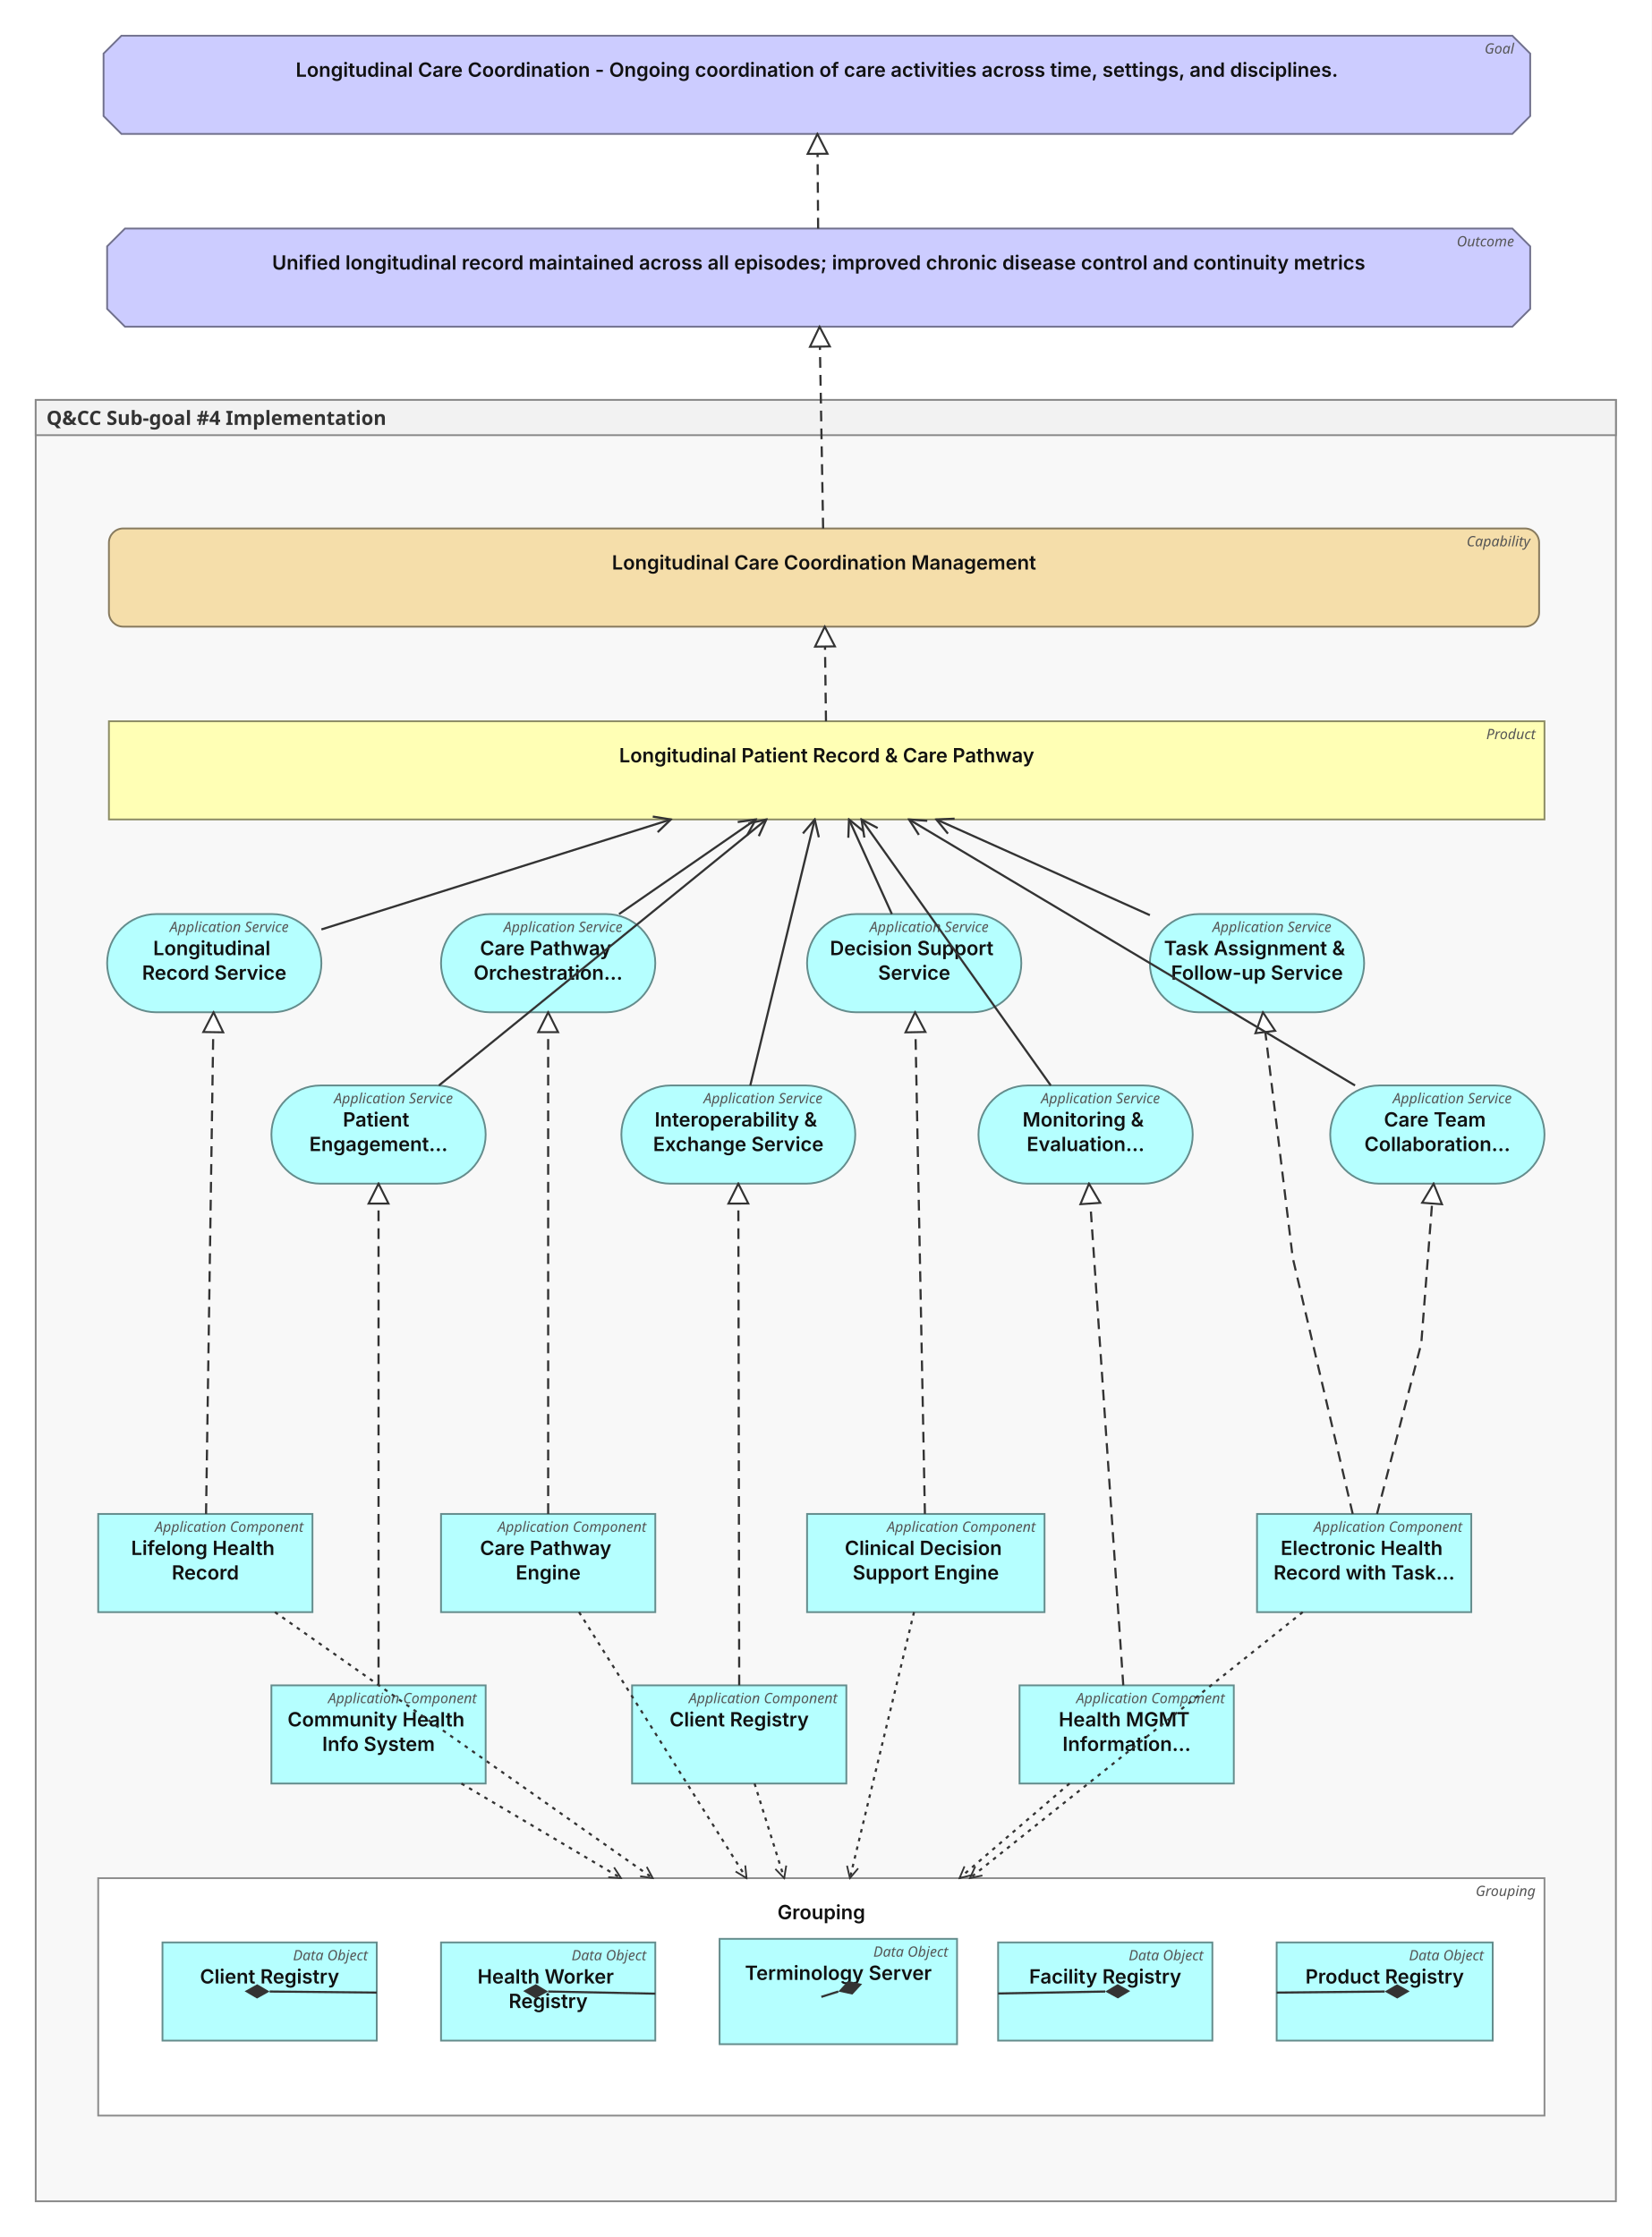
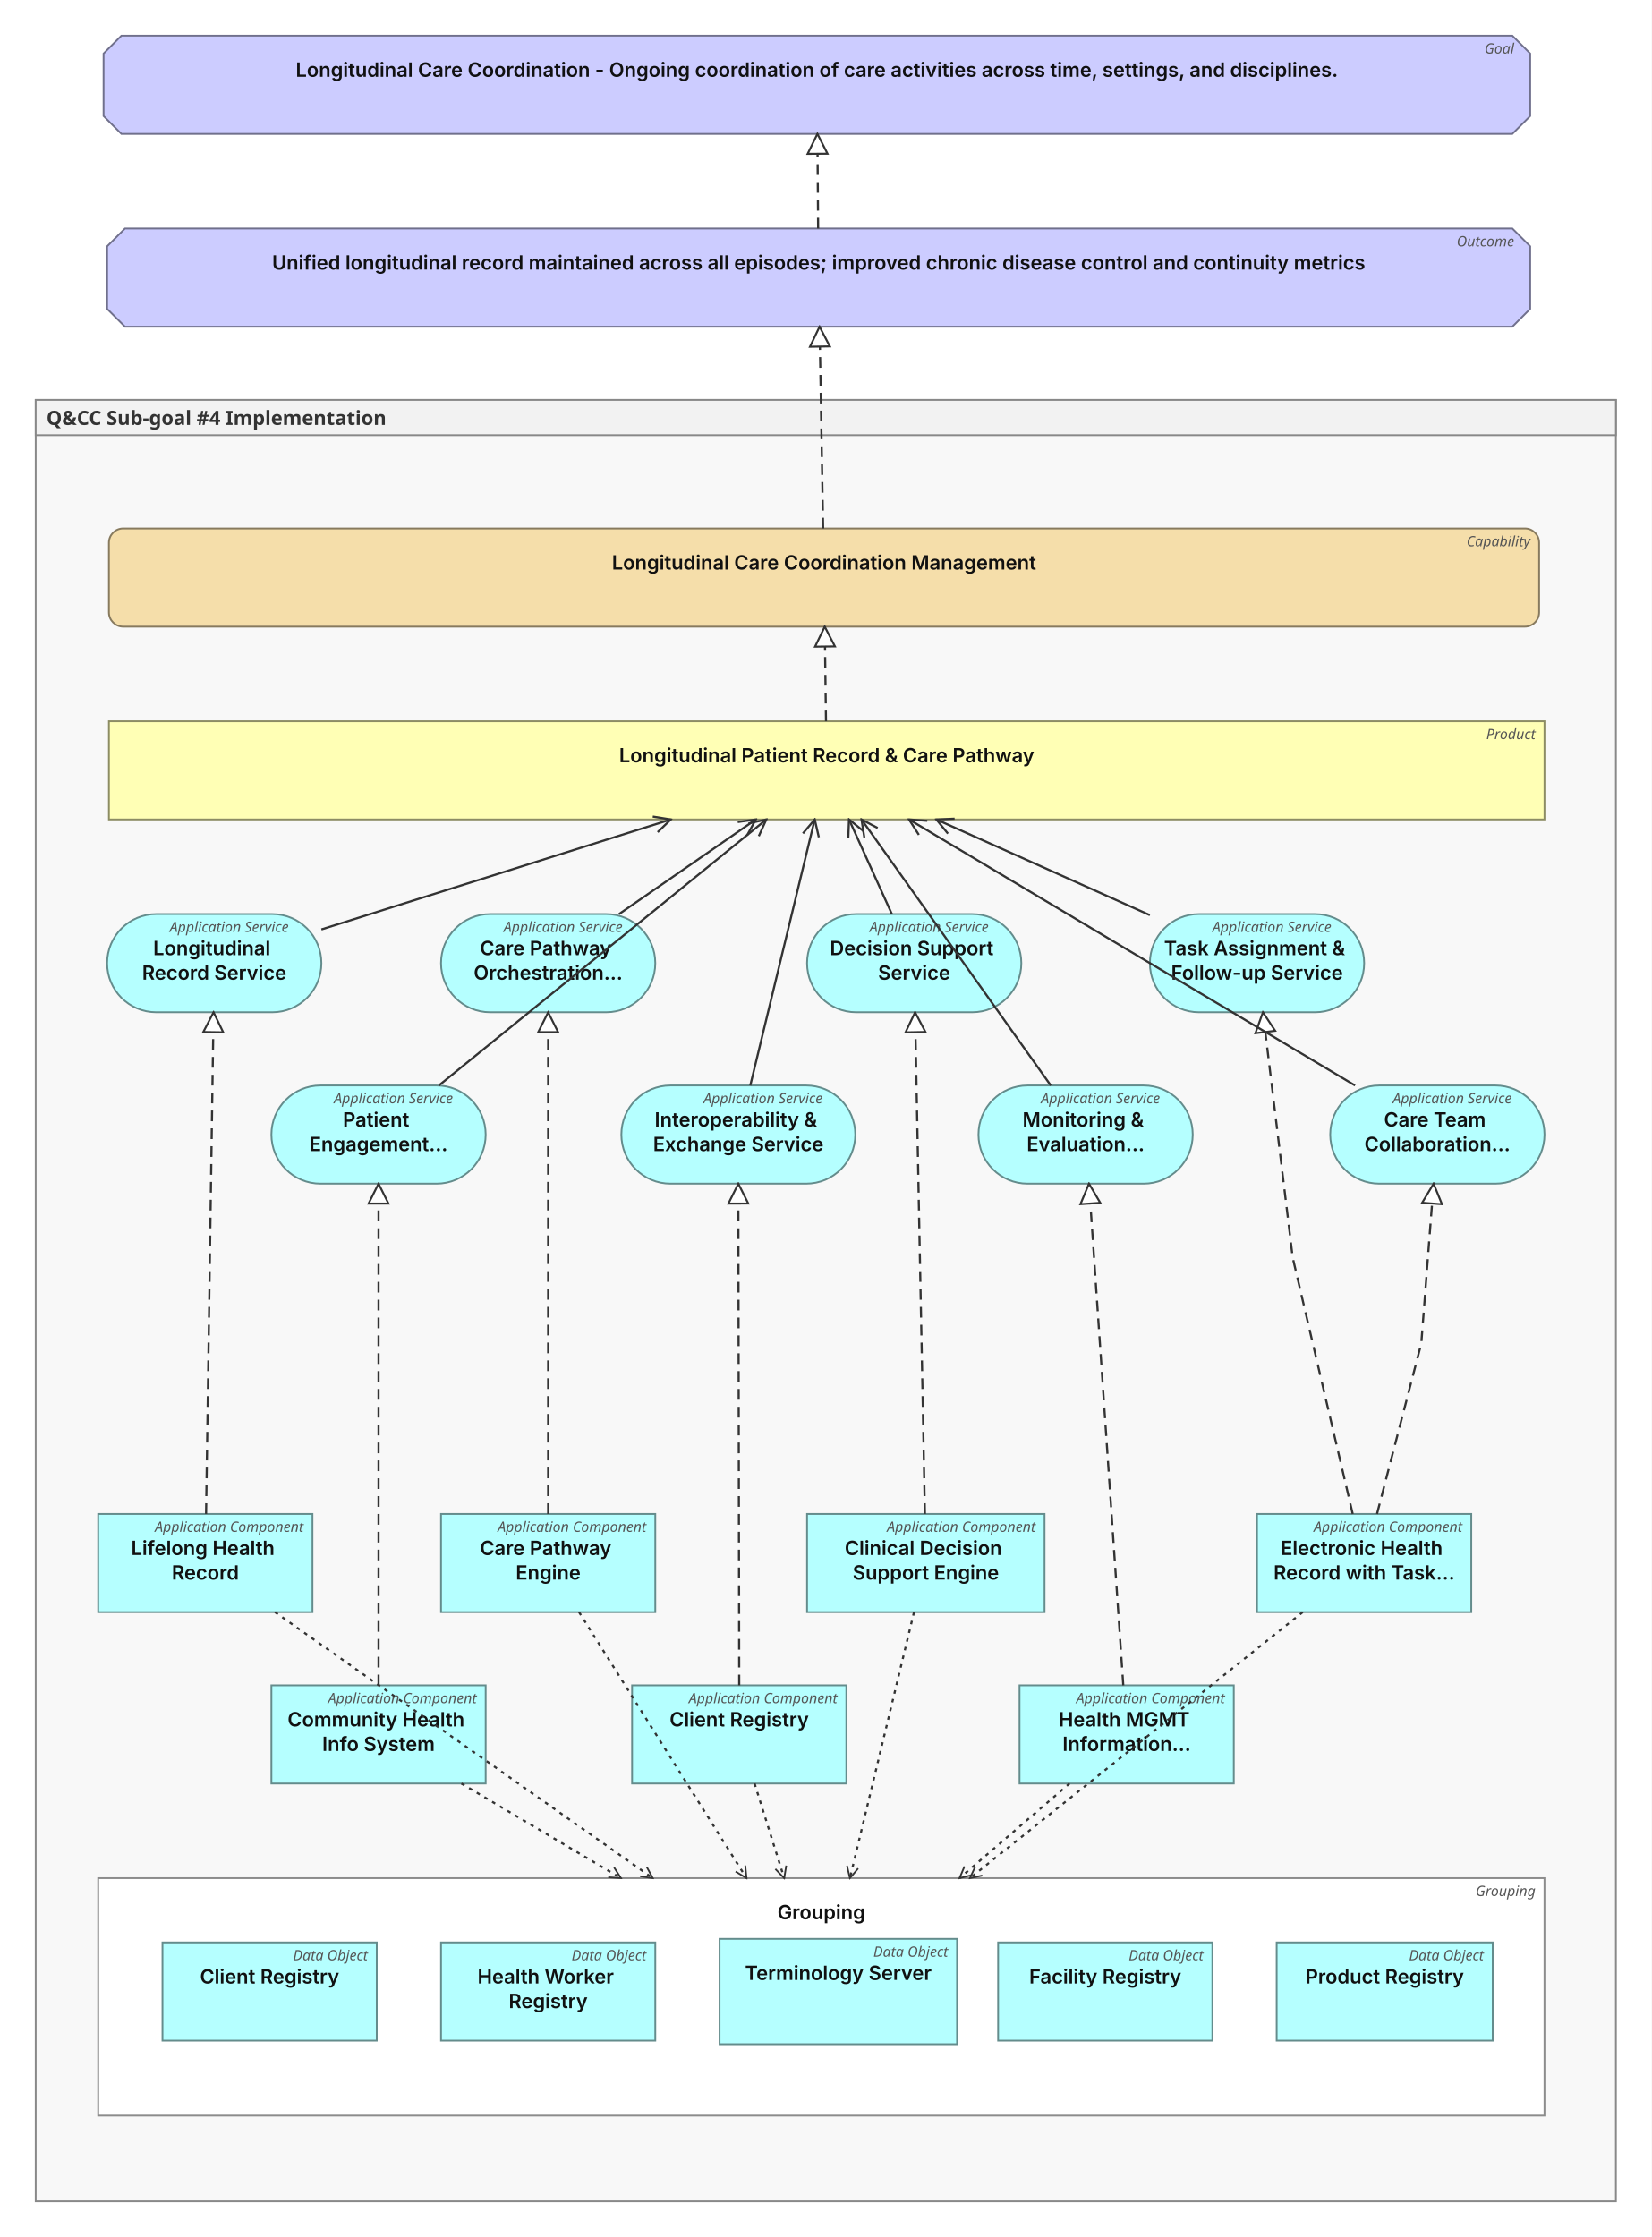
<svg xmlns="http://www.w3.org/2000/svg" viewBox="22 3 925 1253" width="925" height="1253" role="img" aria-labelledby="av-title">
  <style>
.av-name{font:600 11px system-ui,-apple-system,"Segoe UI",sans-serif;fill:#111}
.av-type{font:italic 8px system-ui,sans-serif;fill:#555}
.av-group{font:600 11px system-ui,sans-serif;fill:#333}
.av-note{font:10px system-ui,sans-serif;fill:#222}
.av-rel{font:9px system-ui,sans-serif;fill:#333;paint-order:stroke;stroke:#fff;stroke-width:3px}
a:hover rect,a:hover polygon,a:focus rect,a:focus polygon{stroke:#06c;stroke-width:2.5}
</style>
  <defs>
    <marker id="arrow-open" viewBox="0 0 12 12" refX="11" refY="6" markerWidth="11" markerHeight="11" orient="auto-start-reverse" markerUnits="userSpaceOnUse">
      <path d="M1 1 L11 6 L1 11" fill="none" stroke="#333" stroke-width="1.3" />
    </marker>
    <marker id="arrow-filled" viewBox="0 0 12 12" refX="11" refY="6" markerWidth="11" markerHeight="11" orient="auto-start-reverse" markerUnits="userSpaceOnUse">
      <path d="M1 1 L11 6 L1 11 Z" fill="#333" />
    </marker>
    <marker id="arrow-small" viewBox="0 0 10 10" refX="9" refY="5" markerWidth="8" markerHeight="8" orient="auto-start-reverse" markerUnits="userSpaceOnUse">
      <path d="M1 1 L9 5 L1 9" fill="none" stroke="#333" stroke-width="1.2" />
    </marker>
    <marker id="triangle-hollow" viewBox="0 0 14 14" refX="13" refY="7" markerWidth="13" markerHeight="13" orient="auto-start-reverse" markerUnits="userSpaceOnUse">
      <path d="M1 1 L13 7 L1 13 Z" fill="#fff" stroke="#333" stroke-width="1.2" />
    </marker>
    <marker id="diamond-filled" viewBox="0 0 16 10" refX="1" refY="5" markerWidth="16" markerHeight="10" orient="auto-start-reverse" markerUnits="userSpaceOnUse">
      <path d="M1 5 L8 1 L15 5 L8 9 Z" fill="#333" />
    </marker>
    <marker id="diamond-hollow" viewBox="0 0 16 10" refX="1" refY="5" markerWidth="16" markerHeight="10" orient="auto-start-reverse" markerUnits="userSpaceOnUse">
      <path d="M1 5 L8 1 L15 5 L8 9 Z" fill="#fff" stroke="#333" stroke-width="1.2" />
    </marker>
    <marker id="dot" viewBox="0 0 8 8" refX="4" refY="4" markerWidth="7" markerHeight="7" orient="auto" markerUnits="userSpaceOnUse">
      <circle cx="4" cy="4" r="3.2" fill="#333" />
    </marker>
    <pattern id="missing" width="8" height="8" patternUnits="userSpaceOnUse" patternTransform="rotate(45)">
      <rect width="8" height="8" fill="#fff" />
      <line x1="0" y1="0" x2="0" y2="8" stroke="#d33" stroke-width="2" />
    </pattern>
  </defs>
  <rect x="22" y="3" width="925" height="1253" fill="#fff" />
  <a href="../../../en/dpi-h-ra/archimate/0.2.0-draft.2/elements/id-3e87dd5cf7ef47b3bbdc81d290532b72/" target="_top">
    <polygon points="92,131 869,131 879,141 879,176 869,186 92,186 82,176 82,141" fill="#ccccff" stroke="#70708c" stroke-width="1" />
    <text class="av-type" x="870" y="141" text-anchor="end">Outcome</text>
    <text class="av-name" x="480.5" y="154" text-anchor="middle">
      <tspan x="480.5" dy="0">Unified longitudinal record maintained across all episodes; improved chronic disease control and continuity metrics</tspan>
    </text>
  </a>
  <a href="../../../en/dpi-h-ra/archimate/0.2.0-draft.2/elements/id-52f225a7e6134d13aeb294e434e008ac/" target="_top">
    <polygon points="90,23 869,23 879,33 879,68 869,78 90,78 80,68 80,33" fill="#ccccff" stroke="#70708c" stroke-width="1" />
    <text class="av-type" x="870" y="33" text-anchor="end">Goal</text>
    <text class="av-name" x="479.5" y="46" text-anchor="middle">
      <tspan x="479.5" dy="0">Longitudinal Care Coordination - Ongoing coordination of care activities across time, settings, and disciplines.</tspan>
    </text>
  </a>
  <g class="av-g">
    <rect x="42" y="227" width="885" height="1009" fill="#f2f2f2" fill-opacity=".55" stroke="#888" />
    <rect x="42" y="227" width="885" height="19.75" fill="#f2f2f2" stroke="#888" />
    <text class="av-group" x="48" y="241">Q&amp;CC Sub-goal #4 Implementation</text>
  </g>
  <a href="../../../en/dpi-h-ra/archimate/0.2.0-draft.2/elements/id-c1acd04b396d43b88998df0ef23e1d03/" target="_top">
    <rect x="83" y="299" width="801" height="55" rx="8" fill="#f5deaa" stroke="#877a5e" stroke-width="1" />
    <text class="av-type" x="879" y="309" text-anchor="end">Capability</text>
    <text class="av-name" x="483.5" y="322" text-anchor="middle">
      <tspan x="483.5" dy="0">Longitudinal Care Coordination Management</tspan>
    </text>
  </a>
  <a href="../../../en/dpi-h-ra/archimate/0.2.0-draft.2/elements/id-f529dc8450534c6bb206708581afda59/" target="_top">
    <rect x="83" y="407" width="804" height="55" fill="#ffffb5" stroke="#8c8c64" stroke-width="1" />
    <text class="av-type" x="882" y="417" text-anchor="end">Product</text>
    <text class="av-name" x="485" y="430" text-anchor="middle">
      <tspan x="485" dy="0">Longitudinal Patient Record &amp; Care Pathway</tspan>
    </text>
  </a>
  <a href="../../../en/dpi-h-ra/archimate/0.2.0-draft.2/elements/id-4808f8d23cd24bafbb635d00ccde5b9d/" target="_top">
    <rect x="77" y="1055" width="810" height="133" fill="#ffffff" stroke="#8c8c8c" stroke-width="1" />
    <text class="av-type" x="882" y="1065" text-anchor="end">Grouping</text>
    <text class="av-name" x="482" y="1078" text-anchor="middle">
      <tspan x="482" dy="0">Grouping</tspan>
    </text>
  </a>
  <a href="../../../en/dpi-h-ra/archimate/0.2.0-draft.2/elements/id-716fcfc68efb4aafa35b80fe4bd608e5/" target="_top">
    <rect x="737" y="1091" width="121" height="55" fill="#b5ffff" stroke="#648c8c" stroke-width="1" />
    <text class="av-type" x="853" y="1101" text-anchor="end">Data Object</text>
    <text class="av-name" x="797.5" y="1114" text-anchor="middle">
      <tspan x="797.5" dy="0">Product Registry</tspan>
    </text>
  </a>
  <a href="../../../en/dpi-h-ra/archimate/0.2.0-draft.2/elements/id-50b8108b9eff457aa52f959afe53400b/" target="_top">
    <rect x="113" y="1091" width="120" height="55" fill="#b5ffff" stroke="#648c8c" stroke-width="1" />
    <text class="av-type" x="228" y="1101" text-anchor="end">Data Object</text>
    <text class="av-name" x="173" y="1114" text-anchor="middle">
      <tspan x="173" dy="0">Client Registry</tspan>
    </text>
  </a>
  <a href="../../../en/dpi-h-ra/archimate/0.2.0-draft.2/elements/id-60d2c9e1f10b488f9a579513e530b934/" target="_top">
    <rect x="581" y="1091" width="120" height="55" fill="#b5ffff" stroke="#648c8c" stroke-width="1" />
    <text class="av-type" x="696" y="1101" text-anchor="end">Data Object</text>
    <text class="av-name" x="641" y="1114" text-anchor="middle">
      <tspan x="641" dy="0">Facility Registry</tspan>
    </text>
  </a>
  <a href="../../../en/dpi-h-ra/archimate/0.2.0-draft.2/elements/id-8a1b7256b3204a9aafef87c0db340987/" target="_top">
    <rect x="269" y="1091" width="120" height="55" fill="#b5ffff" stroke="#648c8c" stroke-width="1" />
    <text class="av-type" x="384" y="1101" text-anchor="end">Data Object</text>
    <text class="av-name" x="329" y="1114" text-anchor="middle">
      <tspan x="329" dy="0">Health Worker</tspan>
      <tspan x="329" dy="13.75">Registry</tspan>
    </text>
  </a>
  <a href="../../../en/dpi-h-ra/archimate/0.2.0-draft.2/elements/id-24938fddf85d4fa5a0e4c17075cf6d5a/" target="_top">
    <rect x="425" y="1089" width="133" height="59" fill="#b5ffff" stroke="#648c8c" stroke-width="1" />
    <text class="av-type" x="553" y="1099" text-anchor="end">Data Object</text>
    <text class="av-name" x="491.5" y="1112" text-anchor="middle">
      <tspan x="491.5" dy="0">Terminology Server</tspan>
    </text>
  </a>
  <a href="../../../en/dpi-h-ra/archimate/0.2.0-draft.2/elements/id-57aae4ffb2f34027a2b2ba9094c94af3/" target="_top">
    <rect x="474" y="851" width="133" height="55" fill="#b5ffff" stroke="#648c8c" stroke-width="1" />
    <text class="av-type" x="602" y="861" text-anchor="end">Application Component</text>
    <text class="av-name" x="540.5" y="874" text-anchor="middle">
      <tspan x="540.5" dy="0">Clinical Decision</tspan>
      <tspan x="540.5" dy="13.75">Support Engine</tspan>
    </text>
  </a>
  <a href="../../../en/dpi-h-ra/archimate/0.2.0-draft.2/elements/id-4cda6c8c920a4ef094faa493b531f4b0/" target="_top">
    <rect x="269" y="851" width="120" height="55" fill="#b5ffff" stroke="#648c8c" stroke-width="1" />
    <text class="av-type" x="384" y="861" text-anchor="end">Application Component</text>
    <text class="av-name" x="329" y="874" text-anchor="middle">
      <tspan x="329" dy="0">Care Pathway</tspan>
      <tspan x="329" dy="13.75">Engine</tspan>
    </text>
  </a>
  <a href="../../../en/dpi-h-ra/archimate/0.2.0-draft.2/elements/id-62e472e671614d8fbcea39f681f5e981/" target="_top">
    <rect x="726" y="851" width="120" height="55" fill="#b5ffff" stroke="#648c8c" stroke-width="1" />
    <text class="av-type" x="841" y="861" text-anchor="end">Application Component</text>
    <text class="av-name" x="786" y="874" text-anchor="middle">
      <tspan x="786" dy="0">Electronic Health</tspan>
      <tspan x="786" dy="13.75">Record with Task…</tspan>
    </text>
  </a>
  <a href="../../../en/dpi-h-ra/archimate/0.2.0-draft.2/elements/id-69293e10b1db4776978a4bedba9447c4/" target="_top">
    <rect x="82" y="515" width="120" height="55" rx="27.5" fill="#b5ffff" stroke="#648c8c" stroke-width="1" />
    <text class="av-type" x="183.667" y="525" text-anchor="end">Application Service</text>
    <text class="av-name" x="142" y="538" text-anchor="middle">
      <tspan x="142" dy="0">Longitudinal</tspan>
      <tspan x="142" dy="13.75">Record Service</tspan>
    </text>
  </a>
  <a href="../../../en/dpi-h-ra/archimate/0.2.0-draft.2/elements/id-94780a4696624497888fe7ff975901fe/" target="_top">
    <rect x="767" y="611" width="120" height="55" rx="27.5" fill="#b5ffff" stroke="#648c8c" stroke-width="1" />
    <text class="av-type" x="868.667" y="621" text-anchor="end">Application Service</text>
    <text class="av-name" x="827" y="634" text-anchor="middle">
      <tspan x="827" dy="0">Care Team</tspan>
      <tspan x="827" dy="13.75">Collaboration…</tspan>
    </text>
  </a>
  <a href="../../../en/dpi-h-ra/archimate/0.2.0-draft.2/elements/id-b9fd994cdf0347be91a2a0f82c8251aa/" target="_top">
    <rect x="269" y="515" width="120" height="55" rx="27.5" fill="#b5ffff" stroke="#648c8c" stroke-width="1" />
    <text class="av-type" x="370.667" y="525" text-anchor="end">Application Service</text>
    <text class="av-name" x="329" y="538" text-anchor="middle">
      <tspan x="329" dy="0">Care Pathway</tspan>
      <tspan x="329" dy="13.75">Orchestration…</tspan>
    </text>
  </a>
  <a href="../../../en/dpi-h-ra/archimate/0.2.0-draft.2/elements/id-108621132f3346d8a0aa054148010b14/" target="_top">
    <rect x="570" y="611" width="120" height="55" rx="27.5" fill="#b5ffff" stroke="#648c8c" stroke-width="1" />
    <text class="av-type" x="671.667" y="621" text-anchor="end">Application Service</text>
    <text class="av-name" x="630" y="634" text-anchor="middle">
      <tspan x="630" dy="0">Monitoring &amp;</tspan>
      <tspan x="630" dy="13.75">Evaluation…</tspan>
    </text>
  </a>
  <a href="../../../en/dpi-h-ra/archimate/0.2.0-draft.2/elements/id-30d0862f8fda4c0e95983ea08a09605a/" target="_top">
    <rect x="666" y="515" width="120" height="55" rx="27.5" fill="#b5ffff" stroke="#648c8c" stroke-width="1" />
    <text class="av-type" x="767.667" y="525" text-anchor="end">Application Service</text>
    <text class="av-name" x="726" y="538" text-anchor="middle">
      <tspan x="726" dy="0">Task Assignment &amp;</tspan>
      <tspan x="726" dy="13.75">Follow-up Service</tspan>
    </text>
  </a>
  <a href="../../../en/dpi-h-ra/archimate/0.2.0-draft.2/elements/id-7503fbe46f4743199001b3347407cd23/" target="_top">
    <rect x="376" y="947" width="120" height="55" fill="#b5ffff" stroke="#648c8c" stroke-width="1" />
    <text class="av-type" x="491" y="957" text-anchor="end">Application Component</text>
    <text class="av-name" x="436" y="970" text-anchor="middle">
      <tspan x="436" dy="0">Client Registry</tspan>
    </text>
  </a>
  <a href="../../../en/dpi-h-ra/archimate/0.2.0-draft.2/elements/id-d6b5693acabd43049d8443fffb70f547/" target="_top">
    <rect x="174" y="947" width="120" height="55" fill="#b5ffff" stroke="#648c8c" stroke-width="1" />
    <text class="av-type" x="289" y="957" text-anchor="end">Application Component</text>
    <text class="av-name" x="234" y="970" text-anchor="middle">
      <tspan x="234" dy="0">Community Health</tspan>
      <tspan x="234" dy="13.75">Info System</tspan>
    </text>
  </a>
  <a href="../../../en/dpi-h-ra/archimate/0.2.0-draft.2/elements/id-f56a26001ca64b38a69e6799d2f9e666/" target="_top">
    <rect x="474" y="515" width="120" height="55" rx="27.5" fill="#b5ffff" stroke="#648c8c" stroke-width="1" />
    <text class="av-type" x="575.667" y="525" text-anchor="end">Application Service</text>
    <text class="av-name" x="534" y="538" text-anchor="middle">
      <tspan x="534" dy="0">Decision Support</tspan>
      <tspan x="534" dy="13.75">Service</tspan>
    </text>
  </a>
  <a href="../../../en/dpi-h-ra/archimate/0.2.0-draft.2/elements/id-10605ac9d5ed46a8a8cf211d39089011/" target="_top">
    <rect x="593" y="947" width="120" height="55" fill="#b5ffff" stroke="#648c8c" stroke-width="1" />
    <text class="av-type" x="708" y="957" text-anchor="end">Application Component</text>
    <text class="av-name" x="653" y="970" text-anchor="middle">
      <tspan x="653" dy="0">Health MGMT</tspan>
      <tspan x="653" dy="13.75">Information…</tspan>
    </text>
  </a>
  <a href="../../../en/dpi-h-ra/archimate/0.2.0-draft.2/elements/id-c0b27b5276ba4a6aa398e25136b638bc/" target="_top">
    <rect x="370" y="611" width="131" height="55" rx="27.5" fill="#b5ffff" stroke="#648c8c" stroke-width="1" />
    <text class="av-type" x="482.667" y="621" text-anchor="end">Application Service</text>
    <text class="av-name" x="435.5" y="634" text-anchor="middle">
      <tspan x="435.5" dy="0">Interoperability &amp;</tspan>
      <tspan x="435.5" dy="13.75">Exchange Service</tspan>
    </text>
  </a>
  <a href="../../../en/dpi-h-ra/archimate/0.2.0-draft.2/elements/id-fdc5498673be4d83ba0b79dd8ea2f342/" target="_top">
    <rect x="174" y="611" width="120" height="55" rx="27.5" fill="#b5ffff" stroke="#648c8c" stroke-width="1" />
    <text class="av-type" x="275.667" y="621" text-anchor="end">Application Service</text>
    <text class="av-name" x="234" y="634" text-anchor="middle">
      <tspan x="234" dy="0">Patient</tspan>
      <tspan x="234" dy="13.75">Engagement…</tspan>
    </text>
  </a>
  <a href="../../../en/dpi-h-ra/archimate/0.2.0-draft.2/elements/id-0aeb8ff270284909a23d83676db70ada/" target="_top">
    <rect x="77" y="851" width="120" height="55" fill="#b5ffff" stroke="#648c8c" stroke-width="1" />
    <text class="av-type" x="192" y="861" text-anchor="end">Application Component</text>
    <text class="av-name" x="137" y="874" text-anchor="middle">
      <tspan x="137" dy="0">Lifelong Health</tspan>
      <tspan x="137" dy="13.75">Record</tspan>
    </text>
  </a>
  <a href="../../../en/dpi-h-ra/archimate/0.2.0-draft.2/relationships/id-5c95d3f70ca546b1999bcd22a008928a/" target="_top">
    <path d="M480.2 131 L479.8 78" fill="none" stroke="#333" stroke-width="1.2" stroke-dasharray="6 4" marker-end="url(#triangle-hollow)" />
    <path d="M480.2 131 L479.8 78" fill="none" stroke="transparent" stroke-width="8" />
  </a>
  <a href="../../../en/dpi-h-ra/archimate/0.2.0-draft.2/relationships/id-887e4f0bbab940b99ad8fc1b878432b1/" target="_top">
    <path d="M483 299 L481 186" fill="none" stroke="#333" stroke-width="1.2" stroke-dasharray="6 4" marker-end="url(#triangle-hollow)" />
    <path d="M483 299 L481 186" fill="none" stroke="transparent" stroke-width="8" />
  </a>
  <a href="../../../en/dpi-h-ra/archimate/0.2.0-draft.2/relationships/id-078f68086bda4d55a222ee4d55ae9d88/" target="_top">
    <path d="M484.6 407 L483.9 354" fill="none" stroke="#333" stroke-width="1.2" stroke-dasharray="6 4" marker-end="url(#triangle-hollow)" />
    <path d="M484.6 407 L483.9 354" fill="none" stroke="transparent" stroke-width="8" />
  </a>
-   <a href="../../../en/dpi-h-ra/archimate/0.2.0-draft.2/relationships/id-815bb81292ee4261ac35055f6a4e7d67/" target="_top">
-     <path d="M797.5 1118.5 L737 1119.1" fill="none" stroke="#333" stroke-width="1.2" marker-start="url(#diamond-filled)" />
-     <path d="M797.5 1118.5 L737 1119.1" fill="none" stroke="transparent" stroke-width="8" />
-   </a>
-   <a href="../../../en/dpi-h-ra/archimate/0.2.0-draft.2/relationships/id-884b565f92974e5d832e57d123ae941b/" target="_top">
-     <path d="M173 1118.5 L233 1119.1" fill="none" stroke="#333" stroke-width="1.2" marker-start="url(#diamond-filled)" />
-     <path d="M173 1118.5 L233 1119.1" fill="none" stroke="transparent" stroke-width="8" />
-   </a>
-   <a href="../../../en/dpi-h-ra/archimate/0.2.0-draft.2/relationships/id-5cbecc02aa6a4600bda51d1871ddbe86/" target="_top">
-     <path d="M641 1118.5 L581 1119.6" fill="none" stroke="#333" stroke-width="1.2" marker-start="url(#diamond-filled)" />
-     <path d="M641 1118.5 L581 1119.6" fill="none" stroke="transparent" stroke-width="8" />
-   </a>
-   <a href="../../../en/dpi-h-ra/archimate/0.2.0-draft.2/relationships/id-e809bcc8d52a4e31a3062b2e3c4dcf54/" target="_top">
-     <path d="M329 1118.5 L389 1119.7" fill="none" stroke="#333" stroke-width="1.2" marker-start="url(#diamond-filled)" />
-     <path d="M329 1118.5 L389 1119.7" fill="none" stroke="transparent" stroke-width="8" />
-   </a>
-   <a href="../../../en/dpi-h-ra/archimate/0.2.0-draft.2/relationships/id-1c3692dce2f44e07bbd6a8eab5b29cf0/" target="_top">
-     <path d="M491.5 1118.5 L482 1121.5" fill="none" stroke="#333" stroke-width="1.2" marker-start="url(#diamond-filled)" />
-     <path d="M491.5 1118.5 L482 1121.5" fill="none" stroke="transparent" stroke-width="8" />
-   </a>
  <a href="../../../en/dpi-h-ra/archimate/0.2.0-draft.2/relationships/id-ce95b70f2ed84984a52b4905cc7f58fc/" target="_top">
    <path d="M533.9 906 L498 1055" fill="none" stroke="#333" stroke-width="1.2" stroke-dasharray="2 3" marker-end="url(#arrow-small)" />
    <path d="M533.9 906 L498 1055" fill="none" stroke="transparent" stroke-width="8" />
  </a>
  <a href="../../../en/dpi-h-ra/archimate/0.2.0-draft.2/relationships/id-a2a018099f0d42b0a757f33795863ef2/" target="_top">
    <path d="M540 851 L534.5 570" fill="none" stroke="#333" stroke-width="1.2" stroke-dasharray="6 4" marker-end="url(#triangle-hollow)" />
    <path d="M540 851 L534.5 570" fill="none" stroke="transparent" stroke-width="8" />
  </a>
  <a href="../../../en/dpi-h-ra/archimate/0.2.0-draft.2/relationships/id-1fcd71c6e1c745e589e3469fe87a6637/" target="_top">
    <path d="M346.3 906 L440.1 1055" fill="none" stroke="#333" stroke-width="1.2" stroke-dasharray="2 3" marker-end="url(#arrow-small)" />
    <path d="M346.3 906 L440.1 1055" fill="none" stroke="transparent" stroke-width="8" />
  </a>
  <a href="../../../en/dpi-h-ra/archimate/0.2.0-draft.2/relationships/id-1af87fed5b594a8687ec6914889ab767/" target="_top">
    <path d="M329 851 L329 570" fill="none" stroke="#333" stroke-width="1.2" stroke-dasharray="6 4" marker-end="url(#triangle-hollow)" />
    <path d="M329 851 L329 570" fill="none" stroke="transparent" stroke-width="8" />
  </a>
  <a href="../../../en/dpi-h-ra/archimate/0.2.0-draft.2/relationships/id-99f3bf6b7ec14ba3896883b695c4e574/" target="_top">
    <path d="M751.6 906 L565.2 1055" fill="none" stroke="#333" stroke-width="1.2" stroke-dasharray="2 3" marker-end="url(#arrow-small)" />
    <path d="M751.6 906 L565.2 1055" fill="none" stroke="transparent" stroke-width="8" />
  </a>
  <a href="../../../en/dpi-h-ra/archimate/0.2.0-draft.2/relationships/id-835dad14d5f64aad935a9ddd173d4d3f/" target="_top">
    <path d="M793.2 851 L818 755.5 L824.9 666" fill="none" stroke="#333" stroke-width="1.2" stroke-dasharray="6 4" marker-end="url(#triangle-hollow)" />
    <path d="M793.2 851 L818 755.5 L824.9 666" fill="none" stroke="transparent" stroke-width="8" />
  </a>
  <a href="../../../en/dpi-h-ra/archimate/0.2.0-draft.2/relationships/id-e2a288b19e2d43a997d7483039c58aa5/" target="_top">
    <path d="M779.6 851 L746 707.5 L729.3 570" fill="none" stroke="#333" stroke-width="1.2" stroke-dasharray="6 4" marker-end="url(#triangle-hollow)" />
    <path d="M779.6 851 L746 707.5 L729.3 570" fill="none" stroke="transparent" stroke-width="8" />
  </a>
  <a href="../../../en/dpi-h-ra/archimate/0.2.0-draft.2/relationships/id-6876a70eaed54f78b92893e47d7582ce/" target="_top">
    <path d="M202 523.6 L397.7 462" fill="none" stroke="#333" stroke-width="1.2" marker-end="url(#arrow-open)" />
    <path d="M202 523.6 L397.7 462" fill="none" stroke="transparent" stroke-width="8" />
  </a>
  <a href="../../../en/dpi-h-ra/archimate/0.2.0-draft.2/relationships/id-837595e786b647b7b0766e6424988805/" target="_top">
    <path d="M780.9 611 L531.1 462" fill="none" stroke="#333" stroke-width="1.2" marker-end="url(#arrow-open)" />
    <path d="M780.9 611 L531.1 462" fill="none" stroke="transparent" stroke-width="8" />
  </a>
  <a href="../../../en/dpi-h-ra/archimate/0.2.0-draft.2/relationships/id-a5f770e4d5164c9baa0616bc325bc22a/" target="_top">
    <path d="M368.7 515 L445.3 462" fill="none" stroke="#333" stroke-width="1.2" marker-end="url(#arrow-open)" />
    <path d="M368.7 515 L445.3 462" fill="none" stroke="transparent" stroke-width="8" />
  </a>
  <a href="../../../en/dpi-h-ra/archimate/0.2.0-draft.2/relationships/id-8e2b53c4513140178c87e3b76a766da6/" target="_top">
    <path d="M610.5 611 L504.5 462" fill="none" stroke="#333" stroke-width="1.2" marker-end="url(#arrow-open)" />
    <path d="M610.5 611 L504.5 462" fill="none" stroke="transparent" stroke-width="8" />
  </a>
  <a href="../../../en/dpi-h-ra/archimate/0.2.0-draft.2/relationships/id-62ca1959575d49e884745aba2532e669/" target="_top">
    <path d="M666 515.6 L546.4 462" fill="none" stroke="#333" stroke-width="1.2" marker-end="url(#arrow-open)" />
    <path d="M666 515.6 L546.4 462" fill="none" stroke="transparent" stroke-width="8" />
  </a>
  <a href="../../../en/dpi-h-ra/archimate/0.2.0-draft.2/relationships/id-d0fdb449a97340a49a4b730e8dc53625/" target="_top">
    <path d="M444.6 1002 L461.2 1055" fill="none" stroke="#333" stroke-width="1.2" stroke-dasharray="2 3" marker-end="url(#arrow-small)" />
    <path d="M444.6 1002 L461.2 1055" fill="none" stroke="transparent" stroke-width="8" />
  </a>
  <a href="../../../en/dpi-h-ra/archimate/0.2.0-draft.2/relationships/id-dcea53e3962a437ab43fd7ae83f4b616/" target="_top">
    <path d="M436 947 L435.5 666" fill="none" stroke="#333" stroke-width="1.2" stroke-dasharray="6 4" marker-end="url(#triangle-hollow)" />
    <path d="M436 947 L435.5 666" fill="none" stroke="transparent" stroke-width="8" />
  </a>
  <a href="../../../en/dpi-h-ra/archimate/0.2.0-draft.2/relationships/id-cc4c9ff374af4e23a04e35b8fdcfe01d/" target="_top">
    <path d="M280.4 1002 L369.8 1055" fill="none" stroke="#333" stroke-width="1.2" stroke-dasharray="2 3" marker-end="url(#arrow-small)" />
    <path d="M280.4 1002 L369.8 1055" fill="none" stroke="transparent" stroke-width="8" />
  </a>
  <a href="../../../en/dpi-h-ra/archimate/0.2.0-draft.2/relationships/id-df4144d4c6434c2185a20c483f5aaf19/" target="_top">
    <path d="M234 947 L234 666" fill="none" stroke="#333" stroke-width="1.2" stroke-dasharray="6 4" marker-end="url(#triangle-hollow)" />
    <path d="M234 947 L234 666" fill="none" stroke="transparent" stroke-width="8" />
  </a>
  <a href="../../../en/dpi-h-ra/archimate/0.2.0-draft.2/relationships/id-1c93337da73b47d2940a539c00f63b8f/" target="_top">
    <path d="M521.5 515 L497.5 462" fill="none" stroke="#333" stroke-width="1.2" marker-end="url(#arrow-open)" />
    <path d="M521.5 515 L497.5 462" fill="none" stroke="transparent" stroke-width="8" />
  </a>
  <a href="../../../en/dpi-h-ra/archimate/0.2.0-draft.2/relationships/id-2bf5771de0094e2e819ce1dbe7730f90/" target="_top">
    <path d="M621 1002 L559.4 1055" fill="none" stroke="#333" stroke-width="1.2" stroke-dasharray="2 3" marker-end="url(#arrow-small)" />
    <path d="M621 1002 L559.4 1055" fill="none" stroke="transparent" stroke-width="8" />
  </a>
  <a href="../../../en/dpi-h-ra/archimate/0.2.0-draft.2/relationships/id-36ad0a09adaf4be49a8c2f47552f49be/" target="_top">
    <path d="M651.1 947 L631.9 666" fill="none" stroke="#333" stroke-width="1.2" stroke-dasharray="6 4" marker-end="url(#triangle-hollow)" />
    <path d="M651.1 947 L631.9 666" fill="none" stroke="transparent" stroke-width="8" />
  </a>
  <a href="../../../en/dpi-h-ra/archimate/0.2.0-draft.2/relationships/id-ead1c1a34658422aadc8a25808402372/" target="_top">
    <path d="M442.2 611 L478.3 462" fill="none" stroke="#333" stroke-width="1.2" marker-end="url(#arrow-open)" />
    <path d="M442.2 611 L478.3 462" fill="none" stroke="transparent" stroke-width="8" />
  </a>
  <a href="../../../en/dpi-h-ra/archimate/0.2.0-draft.2/relationships/id-bb9a8ac82ec5400f8b5070da53766269/" target="_top">
    <path d="M267.8 611 L451.2 462" fill="none" stroke="#333" stroke-width="1.2" marker-end="url(#arrow-open)" />
    <path d="M267.8 611 L451.2 462" fill="none" stroke="transparent" stroke-width="8" />
  </a>
  <a href="../../../en/dpi-h-ra/archimate/0.2.0-draft.2/relationships/id-6ce9127f019946db9d8bd3cae3c32b3b/" target="_top">
    <path d="M176 906 L387.6 1055" fill="none" stroke="#333" stroke-width="1.2" stroke-dasharray="2 3" marker-end="url(#arrow-small)" />
    <path d="M176 906 L387.6 1055" fill="none" stroke="transparent" stroke-width="8" />
  </a>
  <a href="../../../en/dpi-h-ra/archimate/0.2.0-draft.2/relationships/id-9968f1d52466443e826a1e37f026aed1/" target="_top">
    <path d="M137.4 851 L141.6 570" fill="none" stroke="#333" stroke-width="1.2" stroke-dasharray="6 4" marker-end="url(#triangle-hollow)" />
    <path d="M137.4 851 L141.6 570" fill="none" stroke="transparent" stroke-width="8" />
  </a>
</svg>
